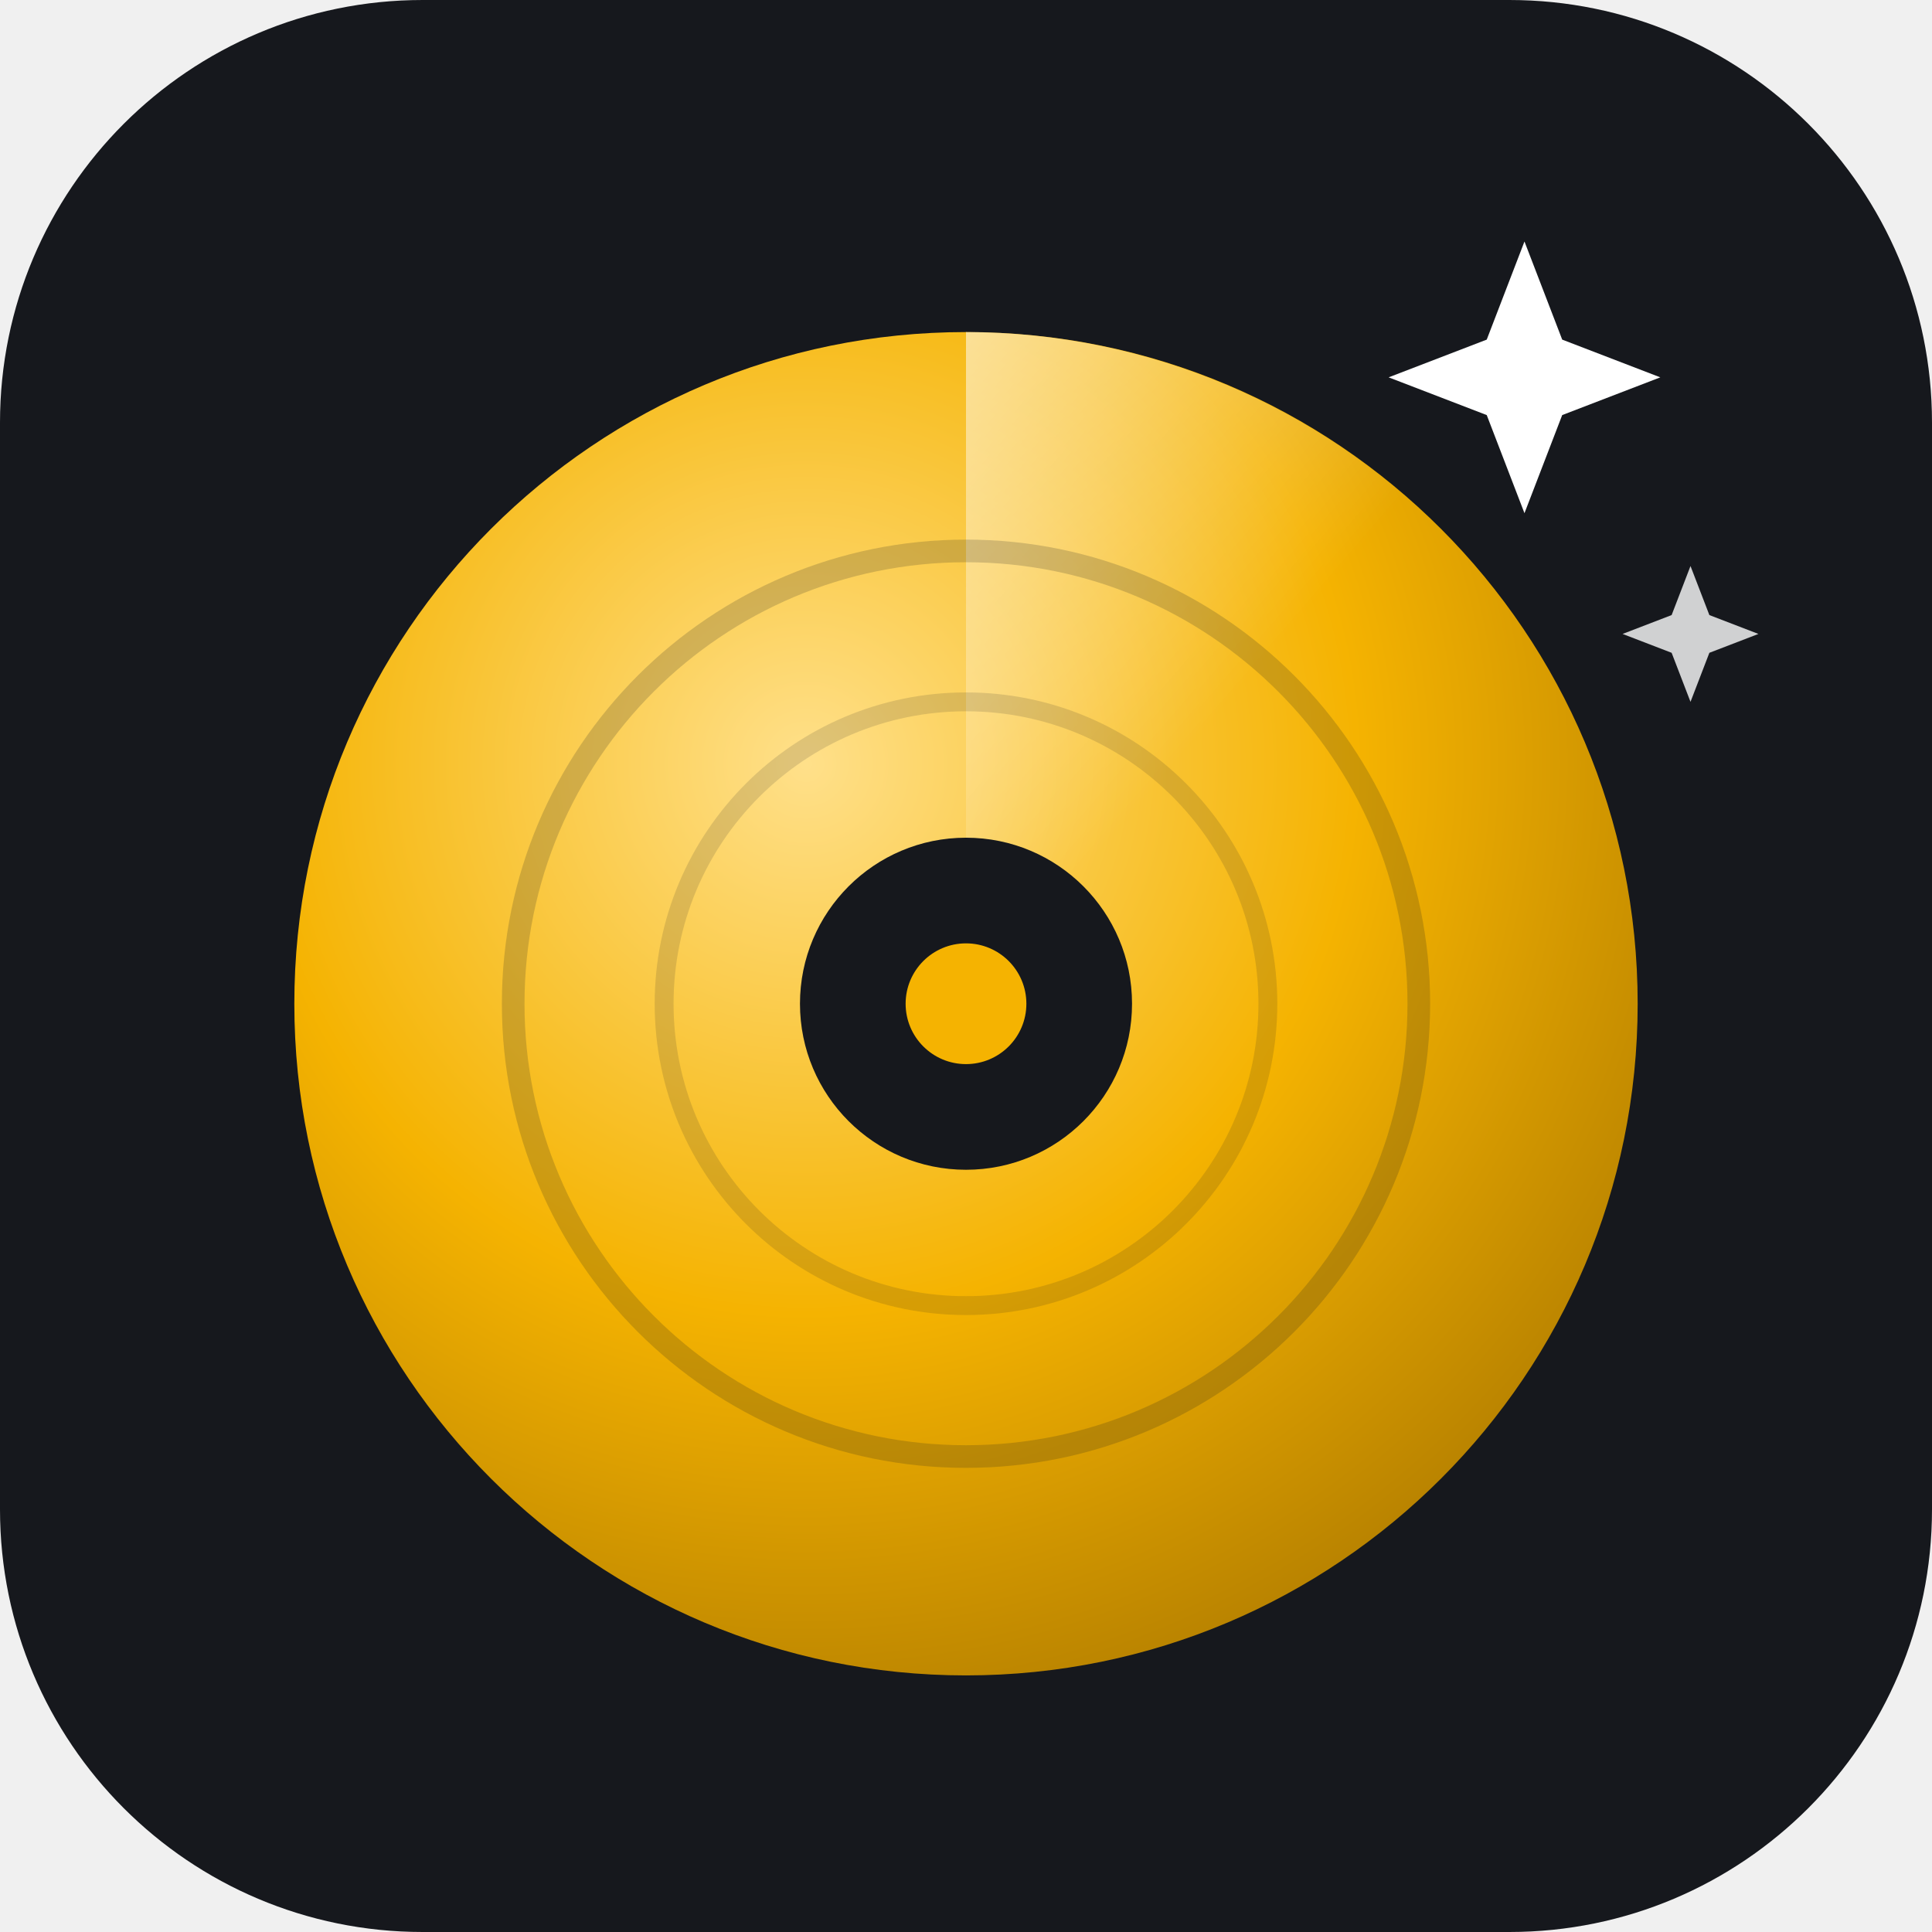
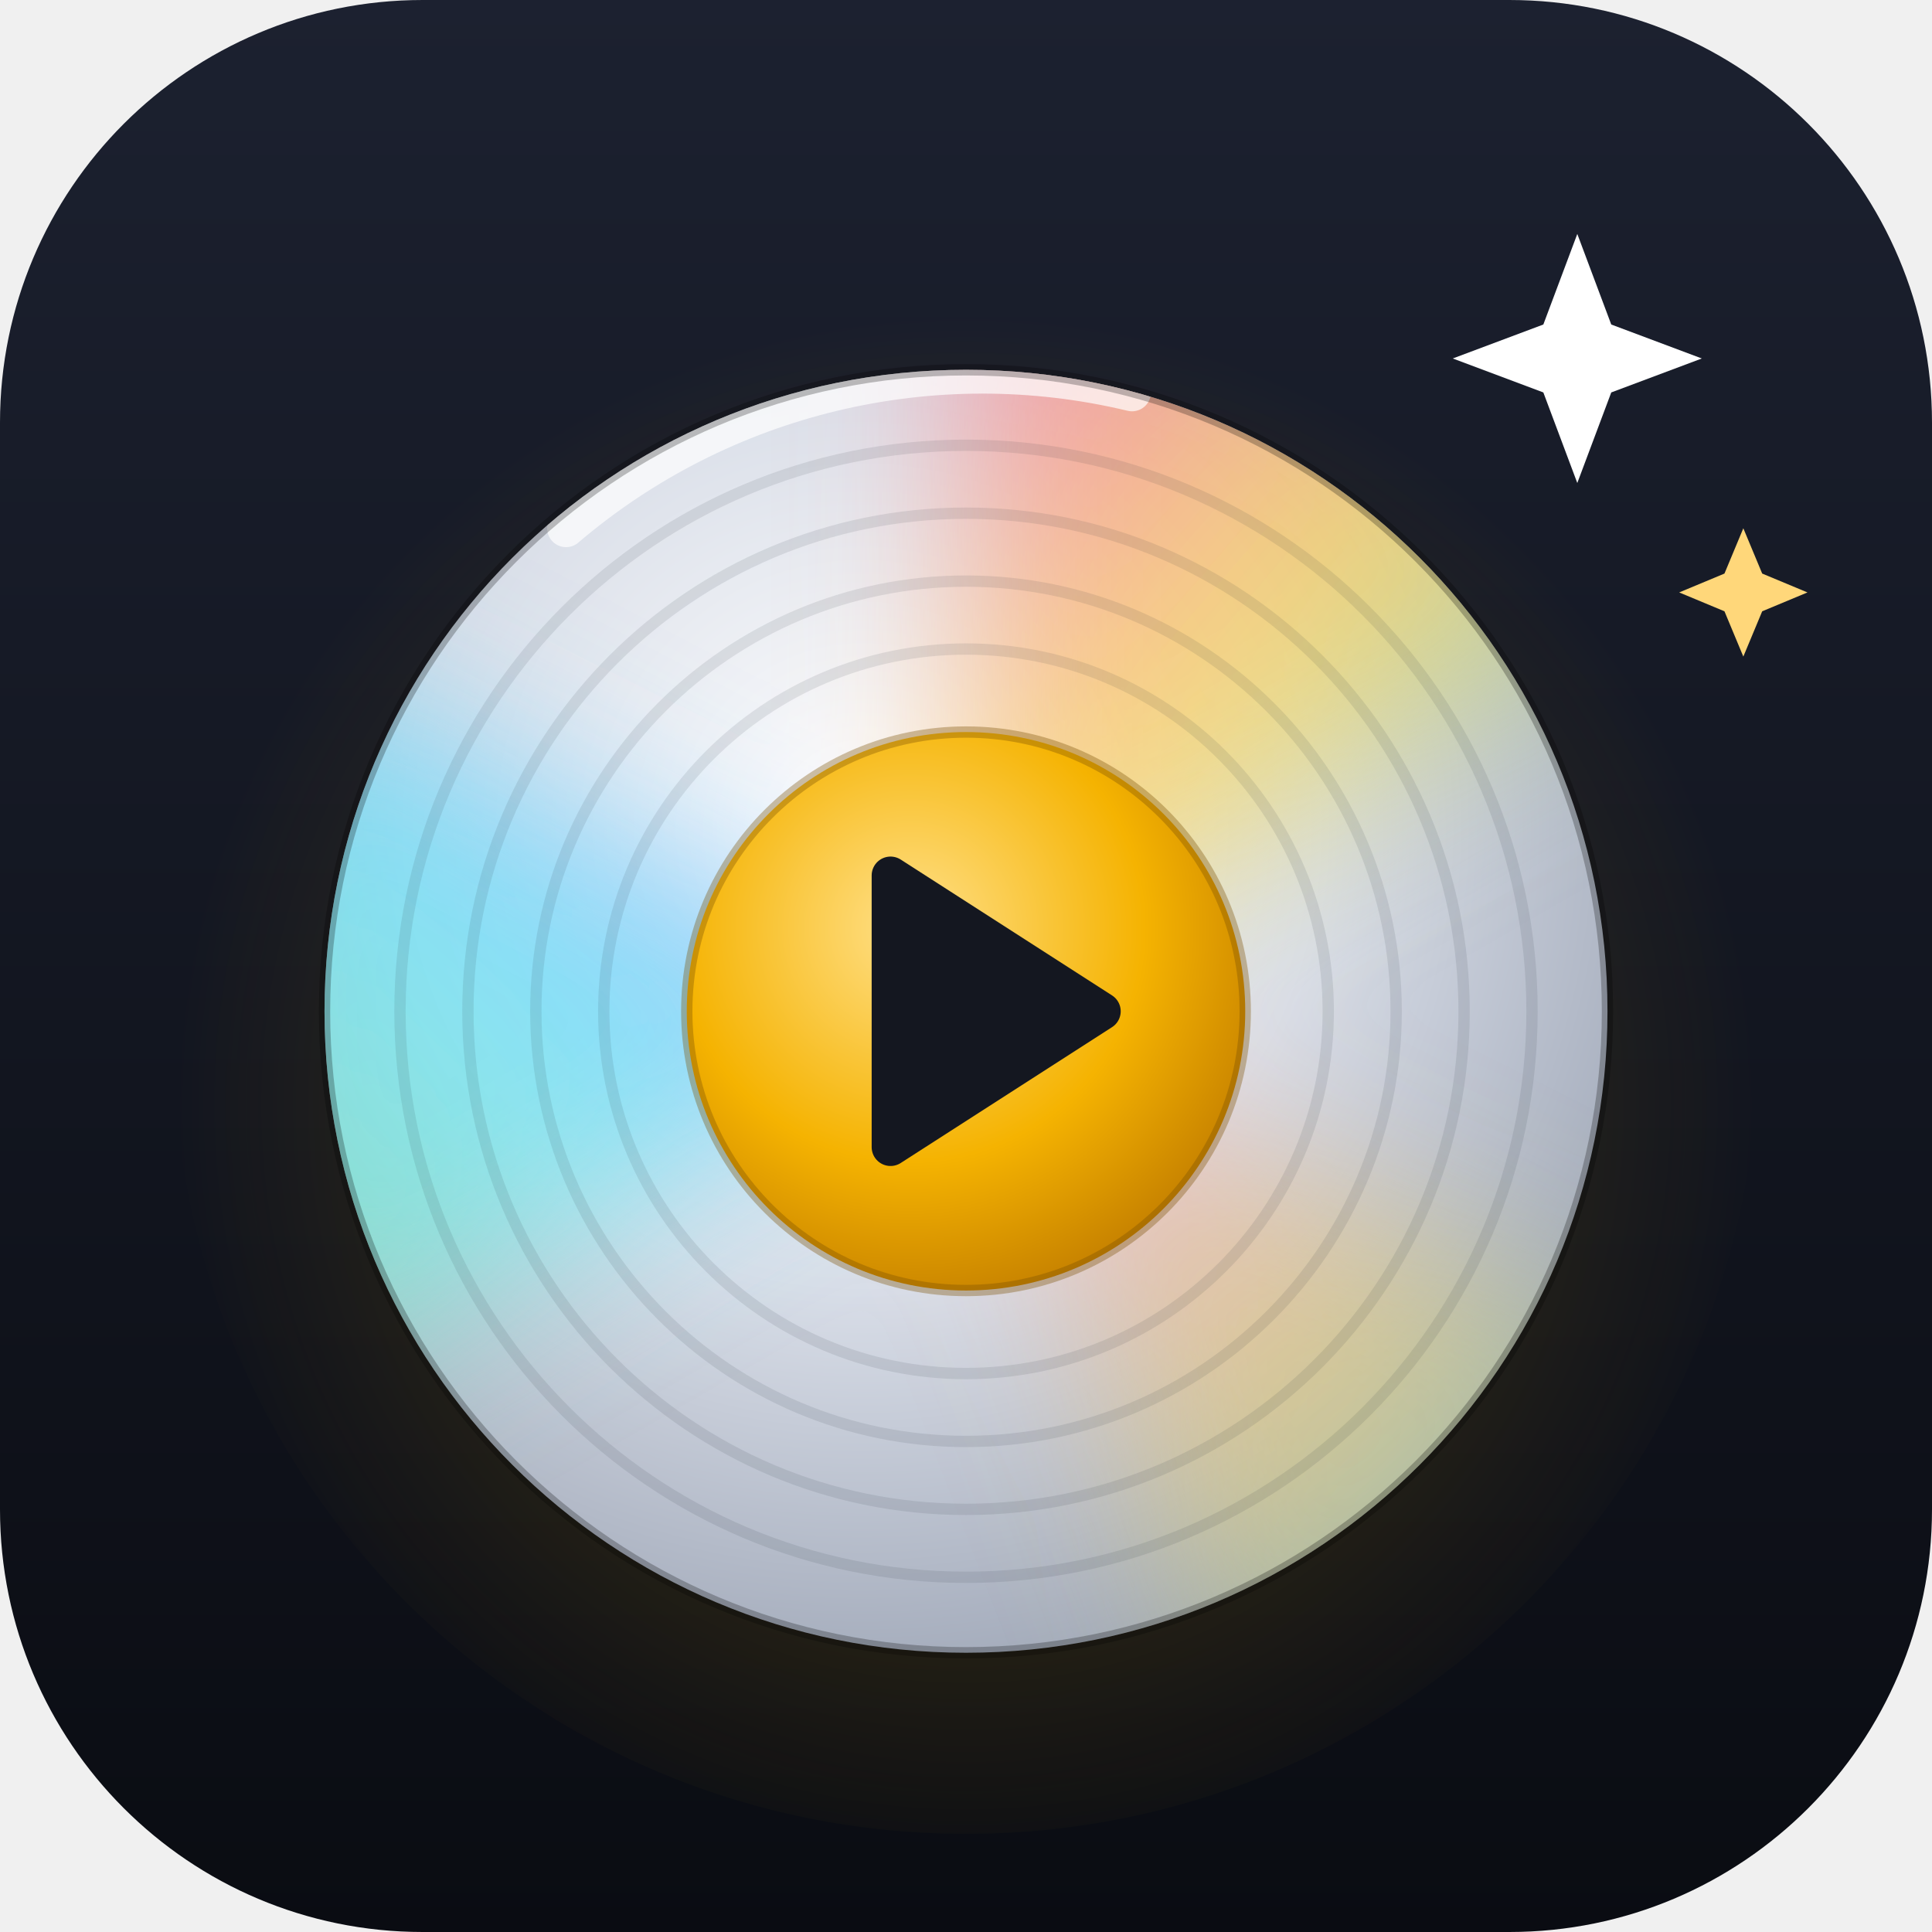
<svg xmlns="http://www.w3.org/2000/svg" viewBox="0 0 512 512">
  <defs>
-     <radialGradient id="g" cx="38%" cy="32%" r="75%">
+     <linearGradient id="bg" x1="0" y1="0" x2="0" y2="1">
+       <stop offset="0" stop-color="#1c2130" />
+       <stop offset="1" stop-color="#0a0c12" />
+     </linearGradient>
+     <radialGradient id="glow" cx="50%" cy="54%" r="50%">
+       <stop offset="0" stop-color="#f5b301" stop-opacity=".28" />
+       <stop offset="1" stop-color="#f5b301" stop-opacity="0" />
+     </radialGradient>
+     <radialGradient id="disc" cx="42%" cy="36%" r="78%">
+       <stop offset="0" stop-color="#ffffff" />
+       <stop offset=".45" stop-color="#d9dee8" />
+       <stop offset="1" stop-color="#8d96a8" />
+     </radialGradient>
+     <linearGradient id="iri1" x1="0" y1="0" x2="1" y2="1">
+       <stop offset="0" stop-color="#ff5fa2" />
+       <stop offset=".5" stop-color="#ffd84d" />
+       <stop offset="1" stop-color="#4de1ff" />
+     </linearGradient>
+     <linearGradient id="iri2" x1="1" y1="0" x2="0" y2="1">
+       <stop offset="0" stop-color="#7a5cff" />
+       <stop offset=".5" stop-color="#4de1ff" />
+       <stop offset="1" stop-color="#7dffb0" />
+     </linearGradient>
+     <radialGradient id="label" cx="40%" cy="35%" r="70%">
      <stop offset="0" stop-color="#ffe08a" />
-       <stop offset=".55" stop-color="#f5b301" />
-       <stop offset="1" stop-color="#b47f00" />
+       <stop offset=".6" stop-color="#f5b301" />
+       <stop offset="1" stop-color="#c47f00" />
    </radialGradient>
-     <linearGradient id="s" x1="0" y1="0" x2="1" y2="1">
-       <stop offset="0" stop-color="#fff" stop-opacity=".55" />
-       <stop offset=".5" stop-color="#fff" stop-opacity="0" />
-     </linearGradient>
+     <clipPath id="clip">
+       <circle cx="256" cy="268" r="170" />
+     </clipPath>
+     <filter id="soft" x="-20%" y="-20%" width="140%" height="140%">
+       <feGaussianBlur stdDeviation="22" />
+     </filter>
  </defs>
-   <rect width="512" height="512" rx="112" fill="#16181d" />
-   <circle cx="256" cy="266" r="178" fill="url(#g)" />
-   <path d="M256 88a178 178 0 0 1 154 89L256 266z" fill="url(#s)" />
-   <circle cx="256" cy="266" r="120" fill="none" stroke="#16181d" stroke-opacity=".18" stroke-width="6" />
-   <circle cx="256" cy="266" r="80" fill="none" stroke="#16181d" stroke-opacity=".14" stroke-width="5" />
-   <circle cx="256" cy="266" r="44" fill="#16181d" />
-   <circle cx="256" cy="266" r="16" fill="#f5b301" />
-   <path d="M404 64l10 26 26 10-26 10-10 26-10-26-26-10 26-10z" fill="#fff" />
-   <path d="M448 150l5 13 13 5-13 5-5 13-5-13-13-5 13-5z" fill="#fff" opacity=".8" />
+   <rect width="512" height="512" rx="112" fill="url(#bg)" />
+   <circle cx="256" cy="276" r="210" fill="url(#glow)" />
+   <circle cx="256" cy="268" r="170" fill="url(#disc)" />
+   <g clip-path="url(#clip)">
+     <g filter="url(#soft)">
+       <path d="M256 268 L256 60 A208 208 0 0 1 436 164 Z" fill="url(#iri1)" opacity=".7" />
+       <path d="M256 268 L76 372 A208 208 0 0 1 72 172 Z" fill="url(#iri2)" opacity=".6" />
+       <path d="M256 268 L440 360 A208 208 0 0 1 330 460 Z" fill="url(#iri1)" opacity=".45" />
+     </g>
+     <g fill="none" stroke="#1a1e28" stroke-opacity=".10" stroke-width="3">
+       <circle cx="256" cy="268" r="150" />
+       <circle cx="256" cy="268" r="132" />
+       <circle cx="256" cy="268" r="114" />
+       <circle cx="256" cy="268" r="96" />
+     </g>
+     <path d="M150 140 A170 170 0 0 1 300 104" fill="none" stroke="#fff" stroke-width="10" stroke-linecap="round" opacity=".7" />
+   </g>
+   <circle cx="256" cy="268" r="170" fill="none" stroke="#000" stroke-opacity=".25" stroke-width="3" />
+   <circle cx="256" cy="268" r="74" fill="url(#label)" />
+   <circle cx="256" cy="268" r="74" fill="none" stroke="#7a4d00" stroke-opacity=".35" stroke-width="3" />
+   <path d="M236 232 L292 268 L236 304 Z" fill="#141720" stroke="#141720" stroke-width="10" stroke-linejoin="round" />
+   <path d="M418 62l9 24 24 9-24 9-9 24-9-24-24-9 24-9z" fill="#fff" />
+   <path d="M462 140l5 12 12 5-12 5-5 12-5-12-12-5 12-5z" fill="#ffd77a" />
</svg>
